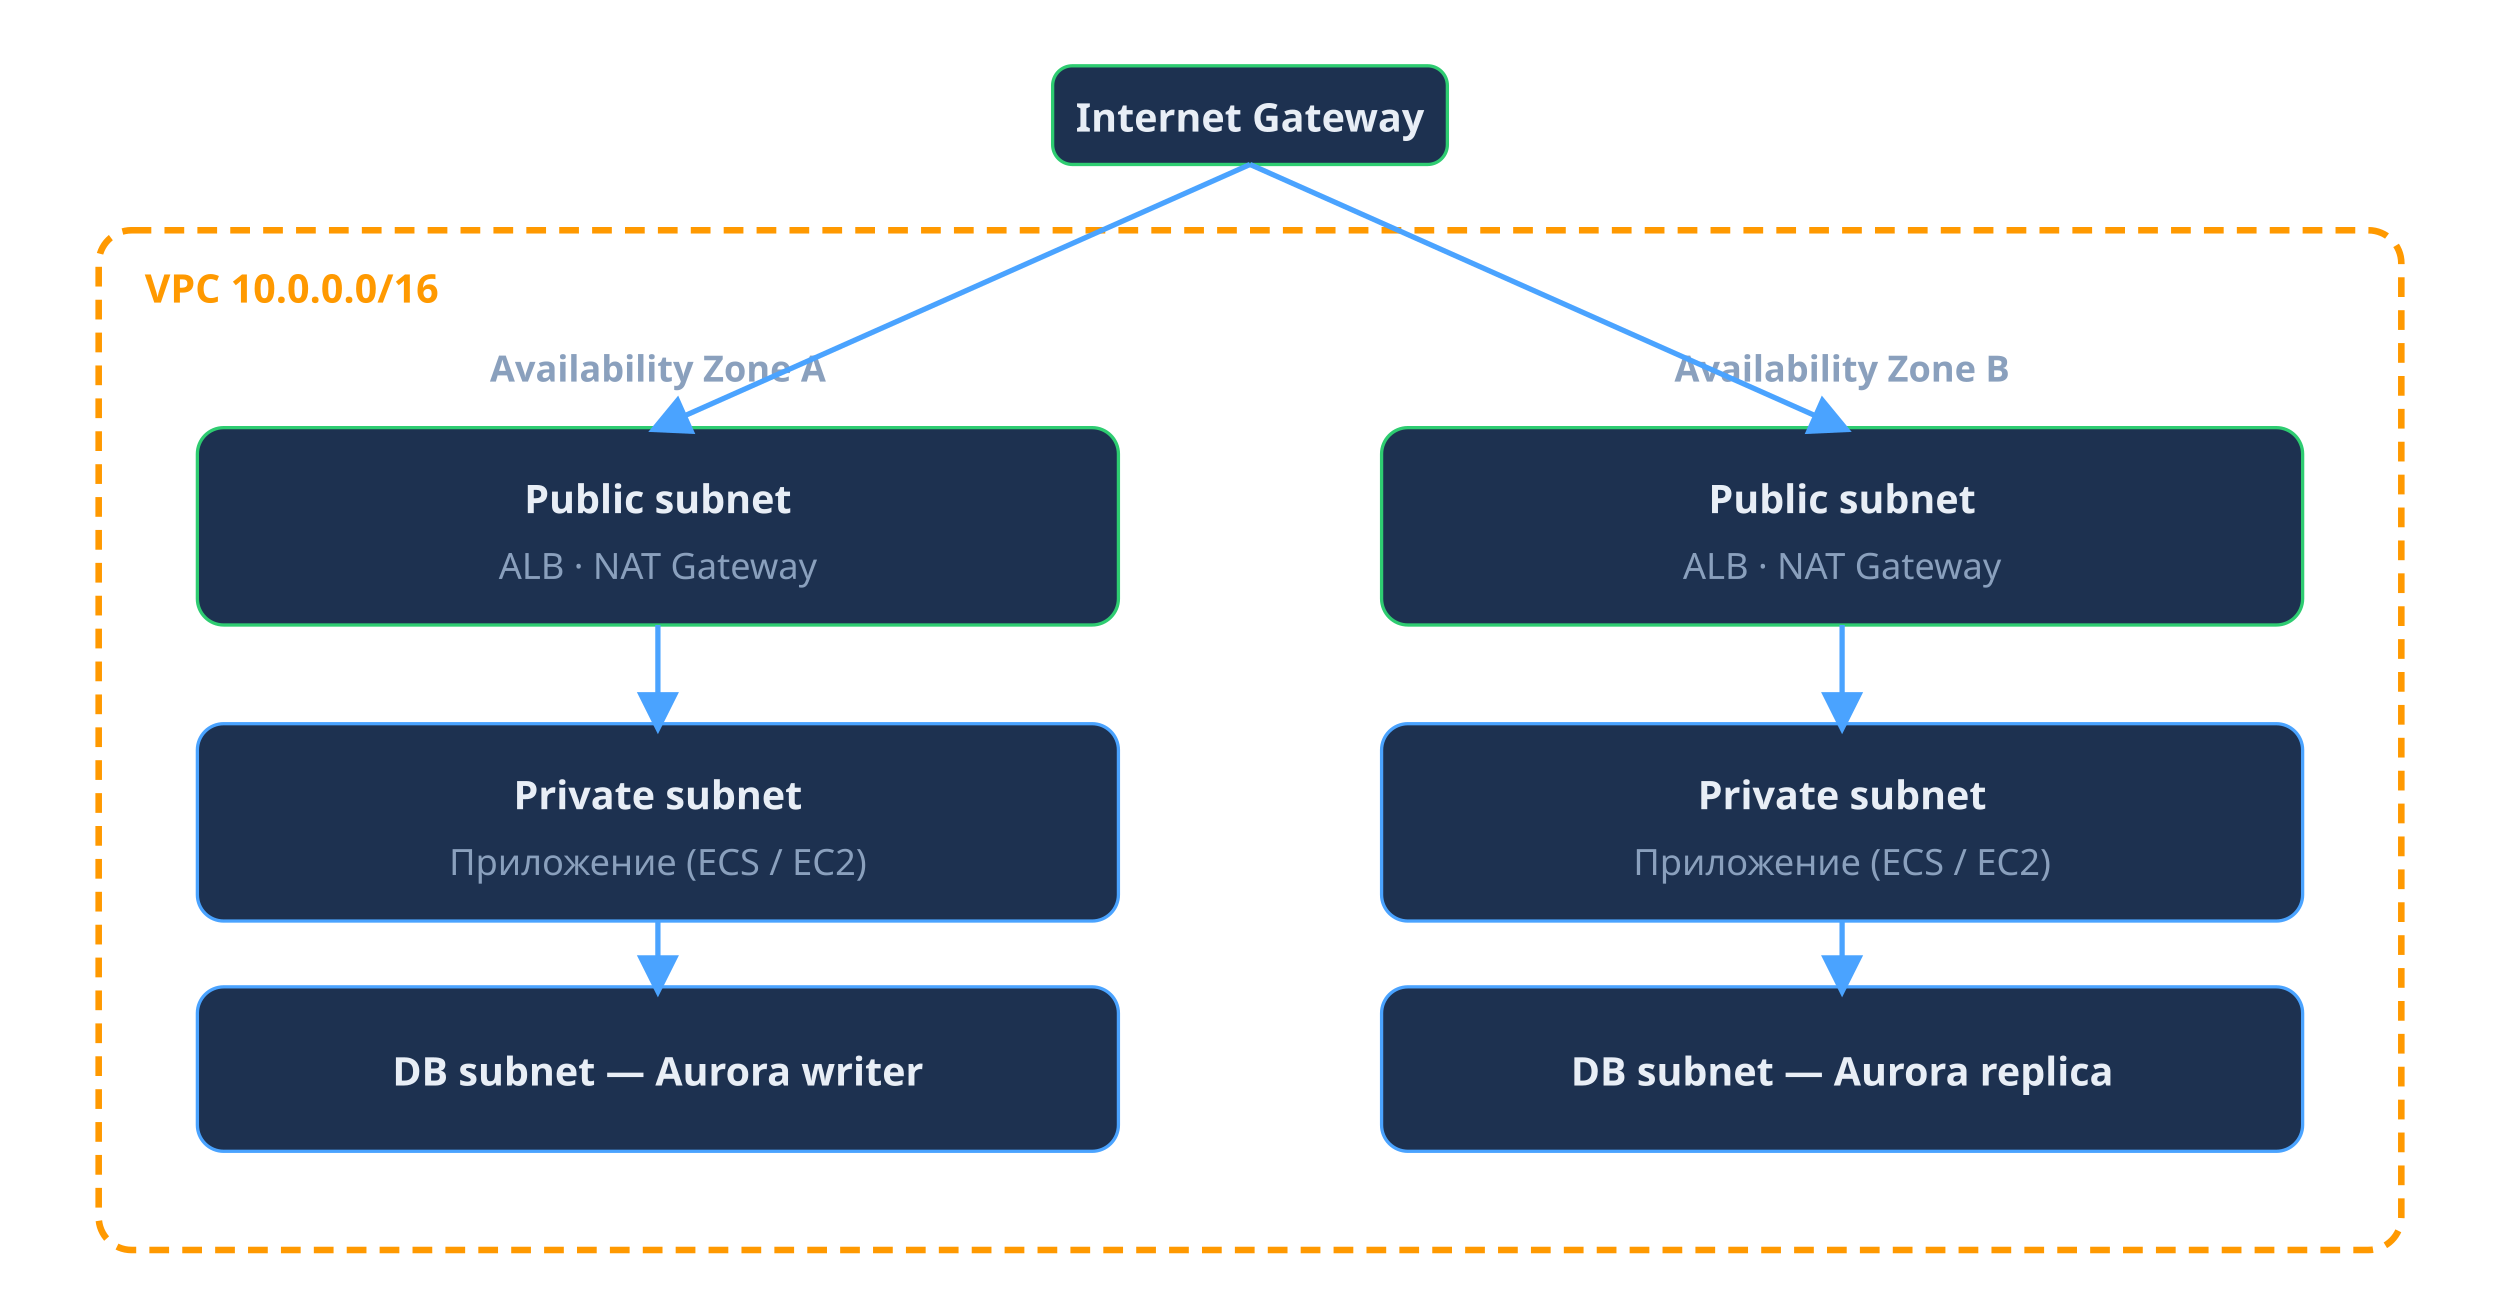
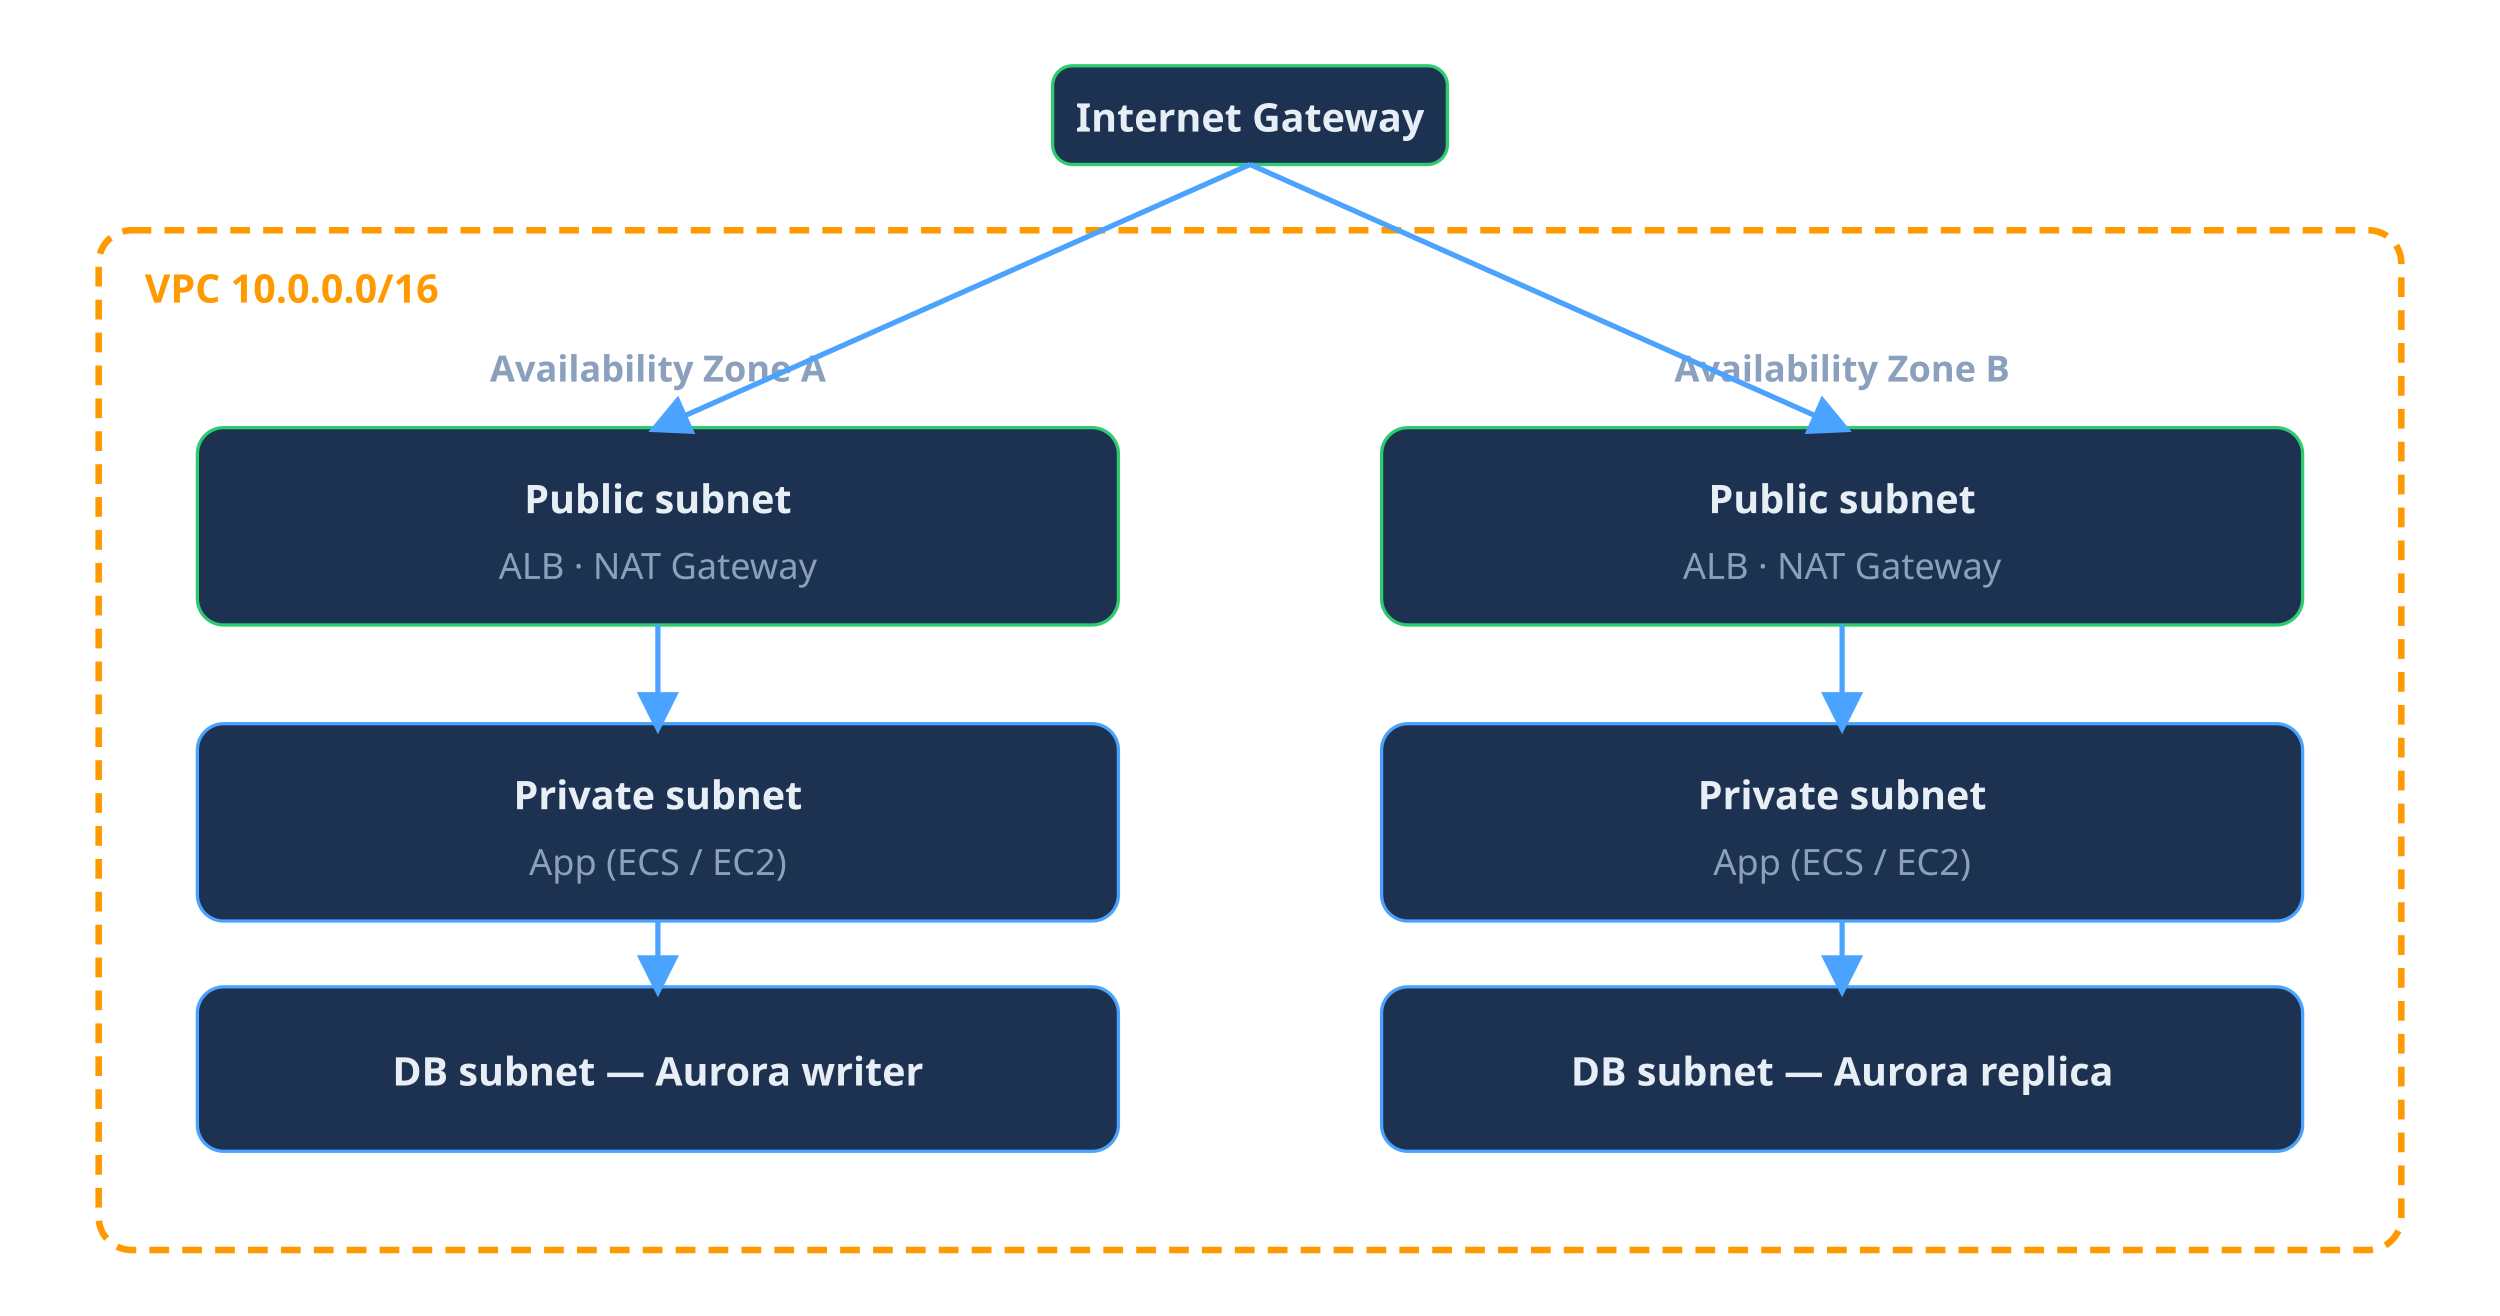
- <svg xmlns="http://www.w3.org/2000/svg" viewBox="0 0 760 400" role="img" aria-label="VPC с public и private subnet в двух Availability Zone">
+ <svg xmlns="http://www.w3.org/2000/svg" viewBox="0 0 760 400" role="img" aria-label="VPC with public and private subnets across two Availability Zones">
  <style>
    .vpc { fill: none; stroke: #ff9900; stroke-width: 2; stroke-dasharray: 6 4; }
    .az { fill: #16263d; stroke: #25395a; }
    .pub { fill: #1d3150; stroke: #2ecc71; }
    .priv { fill: #1d3150; stroke: #4aa3ff; }
    .nodet { fill: #e8eef6; font: 600 12px system-ui, sans-serif; text-anchor: middle; }
    .sub { fill: #8aa0bd; font: 11px system-ui, sans-serif; text-anchor: middle; }
    .lbl { fill: #ff9900; font: 700 12px system-ui, sans-serif; }
    .azlbl { fill: #8aa0bd; font: 600 11px system-ui, sans-serif; text-anchor: middle; }
    .flow { stroke: #4aa3ff; stroke-width: 1.6; fill: none; marker-end: url(#arr5); }
  </style>
  <defs>
    <marker id="arr5" markerWidth="8" markerHeight="8" refX="6" refY="4" orient="auto">
      <path d="M0,0 L8,4 L0,8 z" fill="#4aa3ff" />
    </marker>
  </defs>
  <rect class="pub" x="320" y="20" width="120" height="30" rx="6" />
  <text class="nodet" x="380" y="40">Internet Gateway</text>
  <rect class="vpc" x="30" y="70" width="700" height="310" rx="10" />
  <text x="44" y="92" class="lbl">VPC  10.0.0.0/16</text>
  <text x="200" y="116" class="azlbl">Availability Zone A</text>
  <text x="560" y="116" class="azlbl">Availability Zone B</text>
  <rect class="pub" x="60" y="130" width="280" height="60" rx="8" />
  <text class="nodet" x="200" y="156">Public subnet</text>
  <text class="sub" x="200" y="176">ALB · NAT Gateway</text>
  <rect class="priv" x="60" y="220" width="280" height="60" rx="8" />
  <text class="nodet" x="200" y="246">Private subnet</text>
-   <text class="sub" x="200" y="266">Приложение (ECS / EC2)</text>
+   <text class="sub" x="200" y="266">App (ECS / EC2)</text>
  <rect class="priv" x="60" y="300" width="280" height="50" rx="8" />
  <text class="nodet" x="200" y="330">DB subnet — Aurora writer</text>
  <rect class="pub" x="420" y="130" width="280" height="60" rx="8" />
  <text class="nodet" x="560" y="156">Public subnet</text>
  <text class="sub" x="560" y="176">ALB · NAT Gateway</text>
  <rect class="priv" x="420" y="220" width="280" height="60" rx="8" />
  <text class="nodet" x="560" y="246">Private subnet</text>
-   <text class="sub" x="560" y="266">Приложение (ECS / EC2)</text>
+   <text class="sub" x="560" y="266">App (ECS / EC2)</text>
  <rect class="priv" x="420" y="300" width="280" height="50" rx="8" />
  <text class="nodet" x="560" y="330">DB subnet — Aurora replica</text>
  <path class="flow" d="M380,50 L200,130" />
  <path class="flow" d="M380,50 L560,130" />
  <path class="flow" d="M200,190 L200,220" />
  <path class="flow" d="M560,190 L560,220" />
  <path class="flow" d="M200,280 L200,300" />
  <path class="flow" d="M560,280 L560,300" />
</svg>
